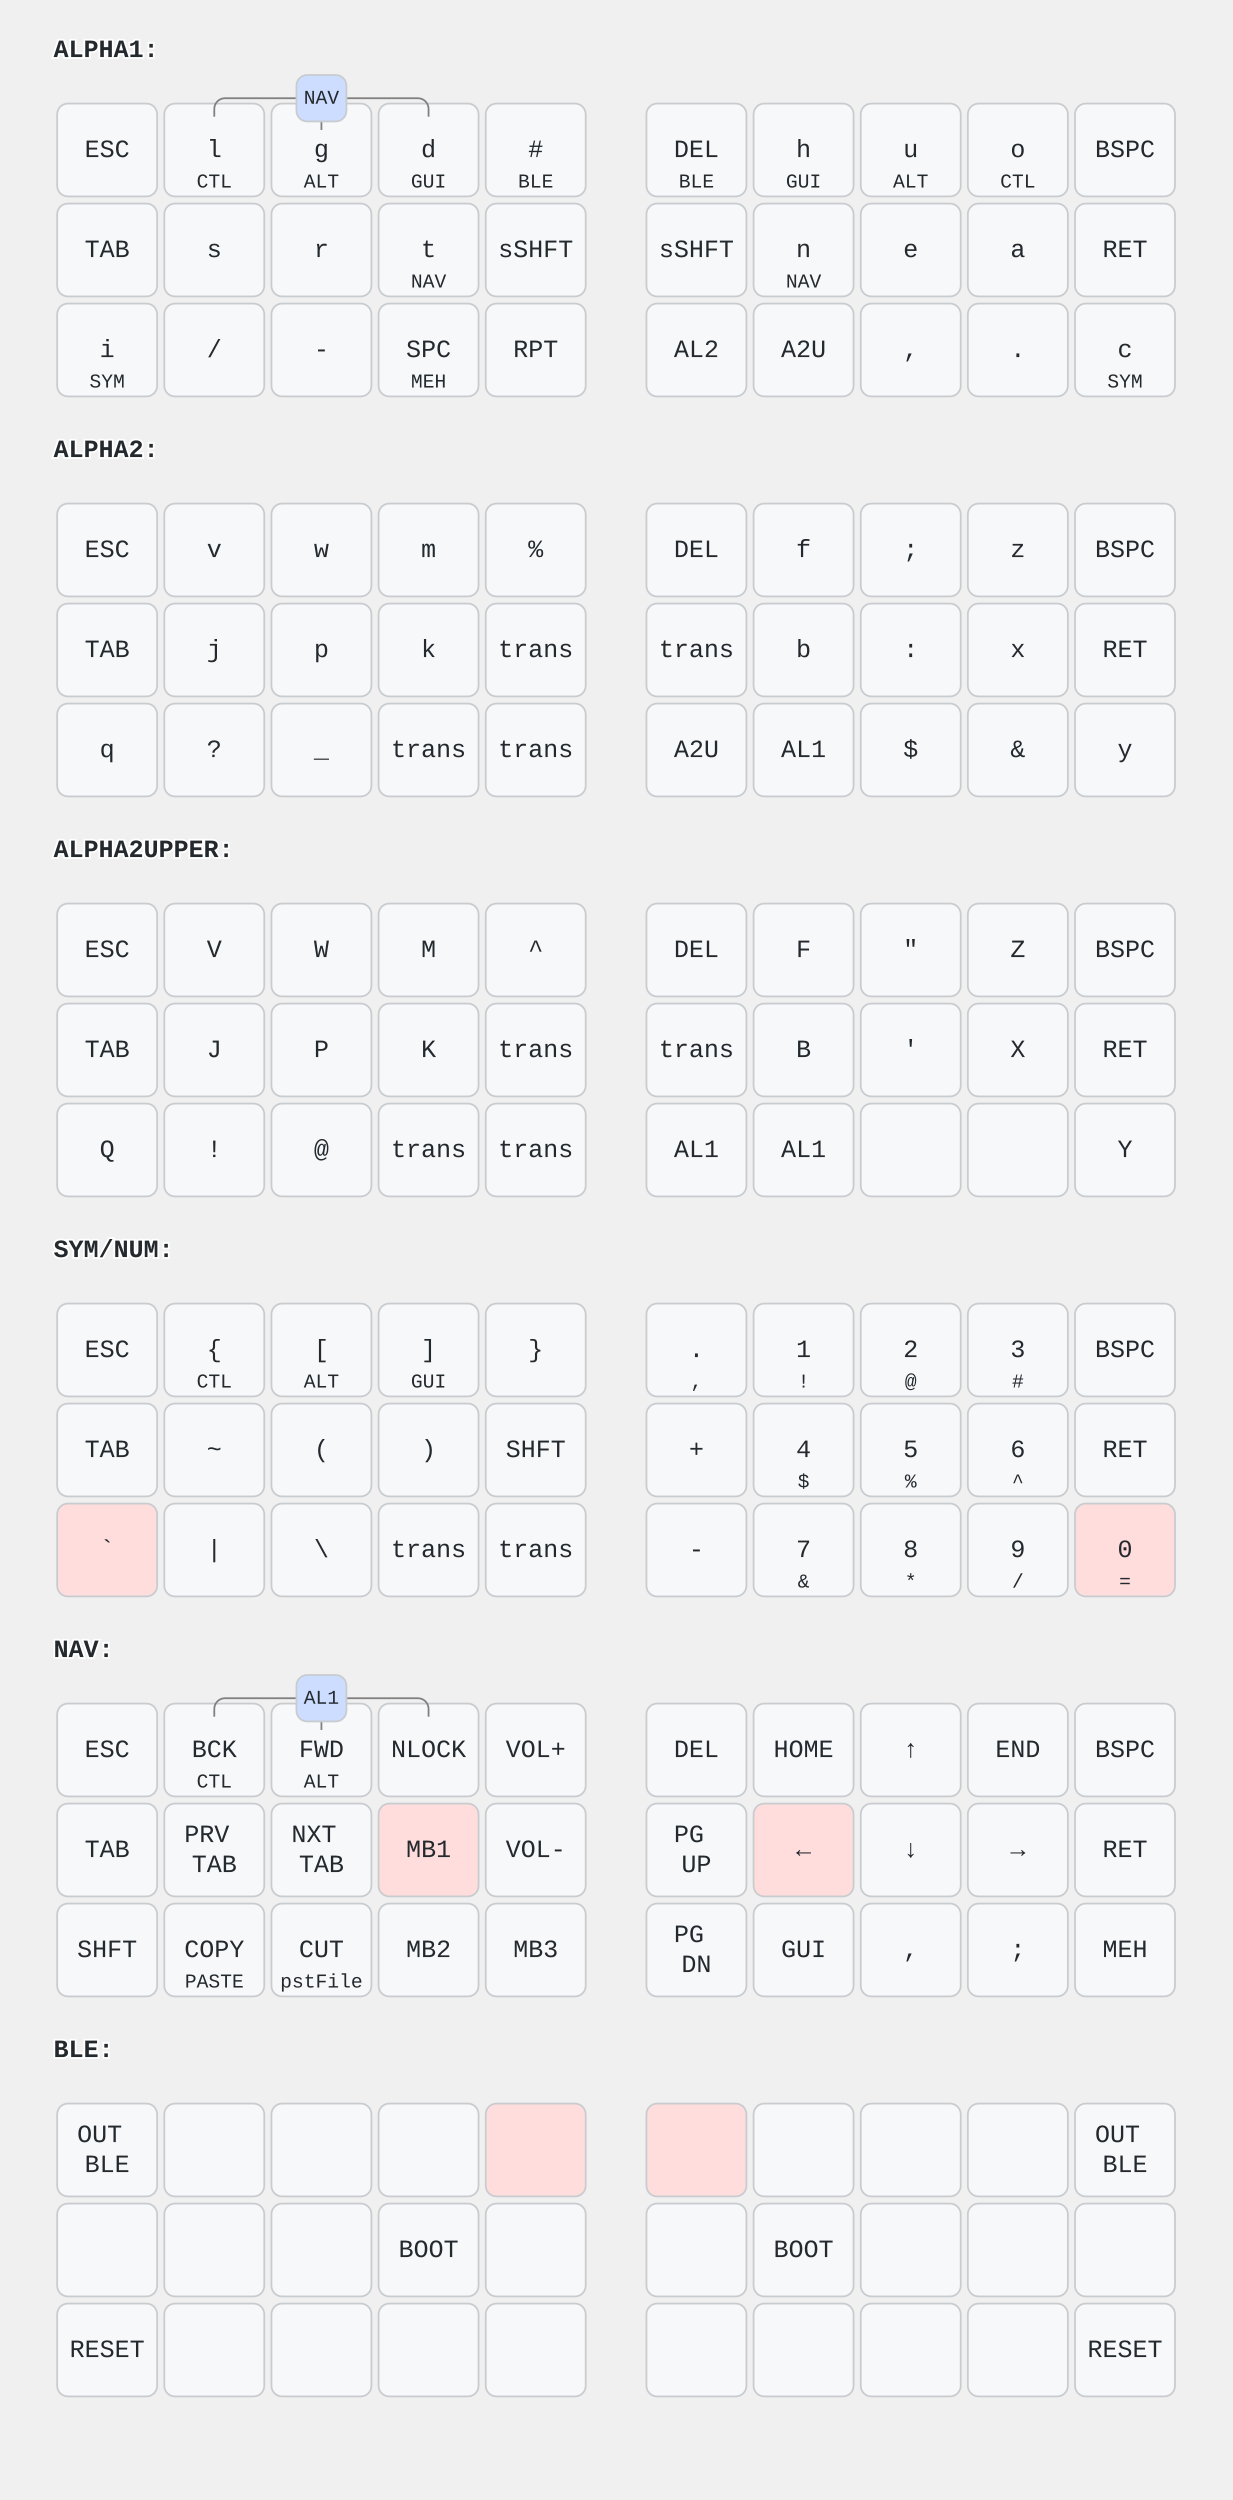
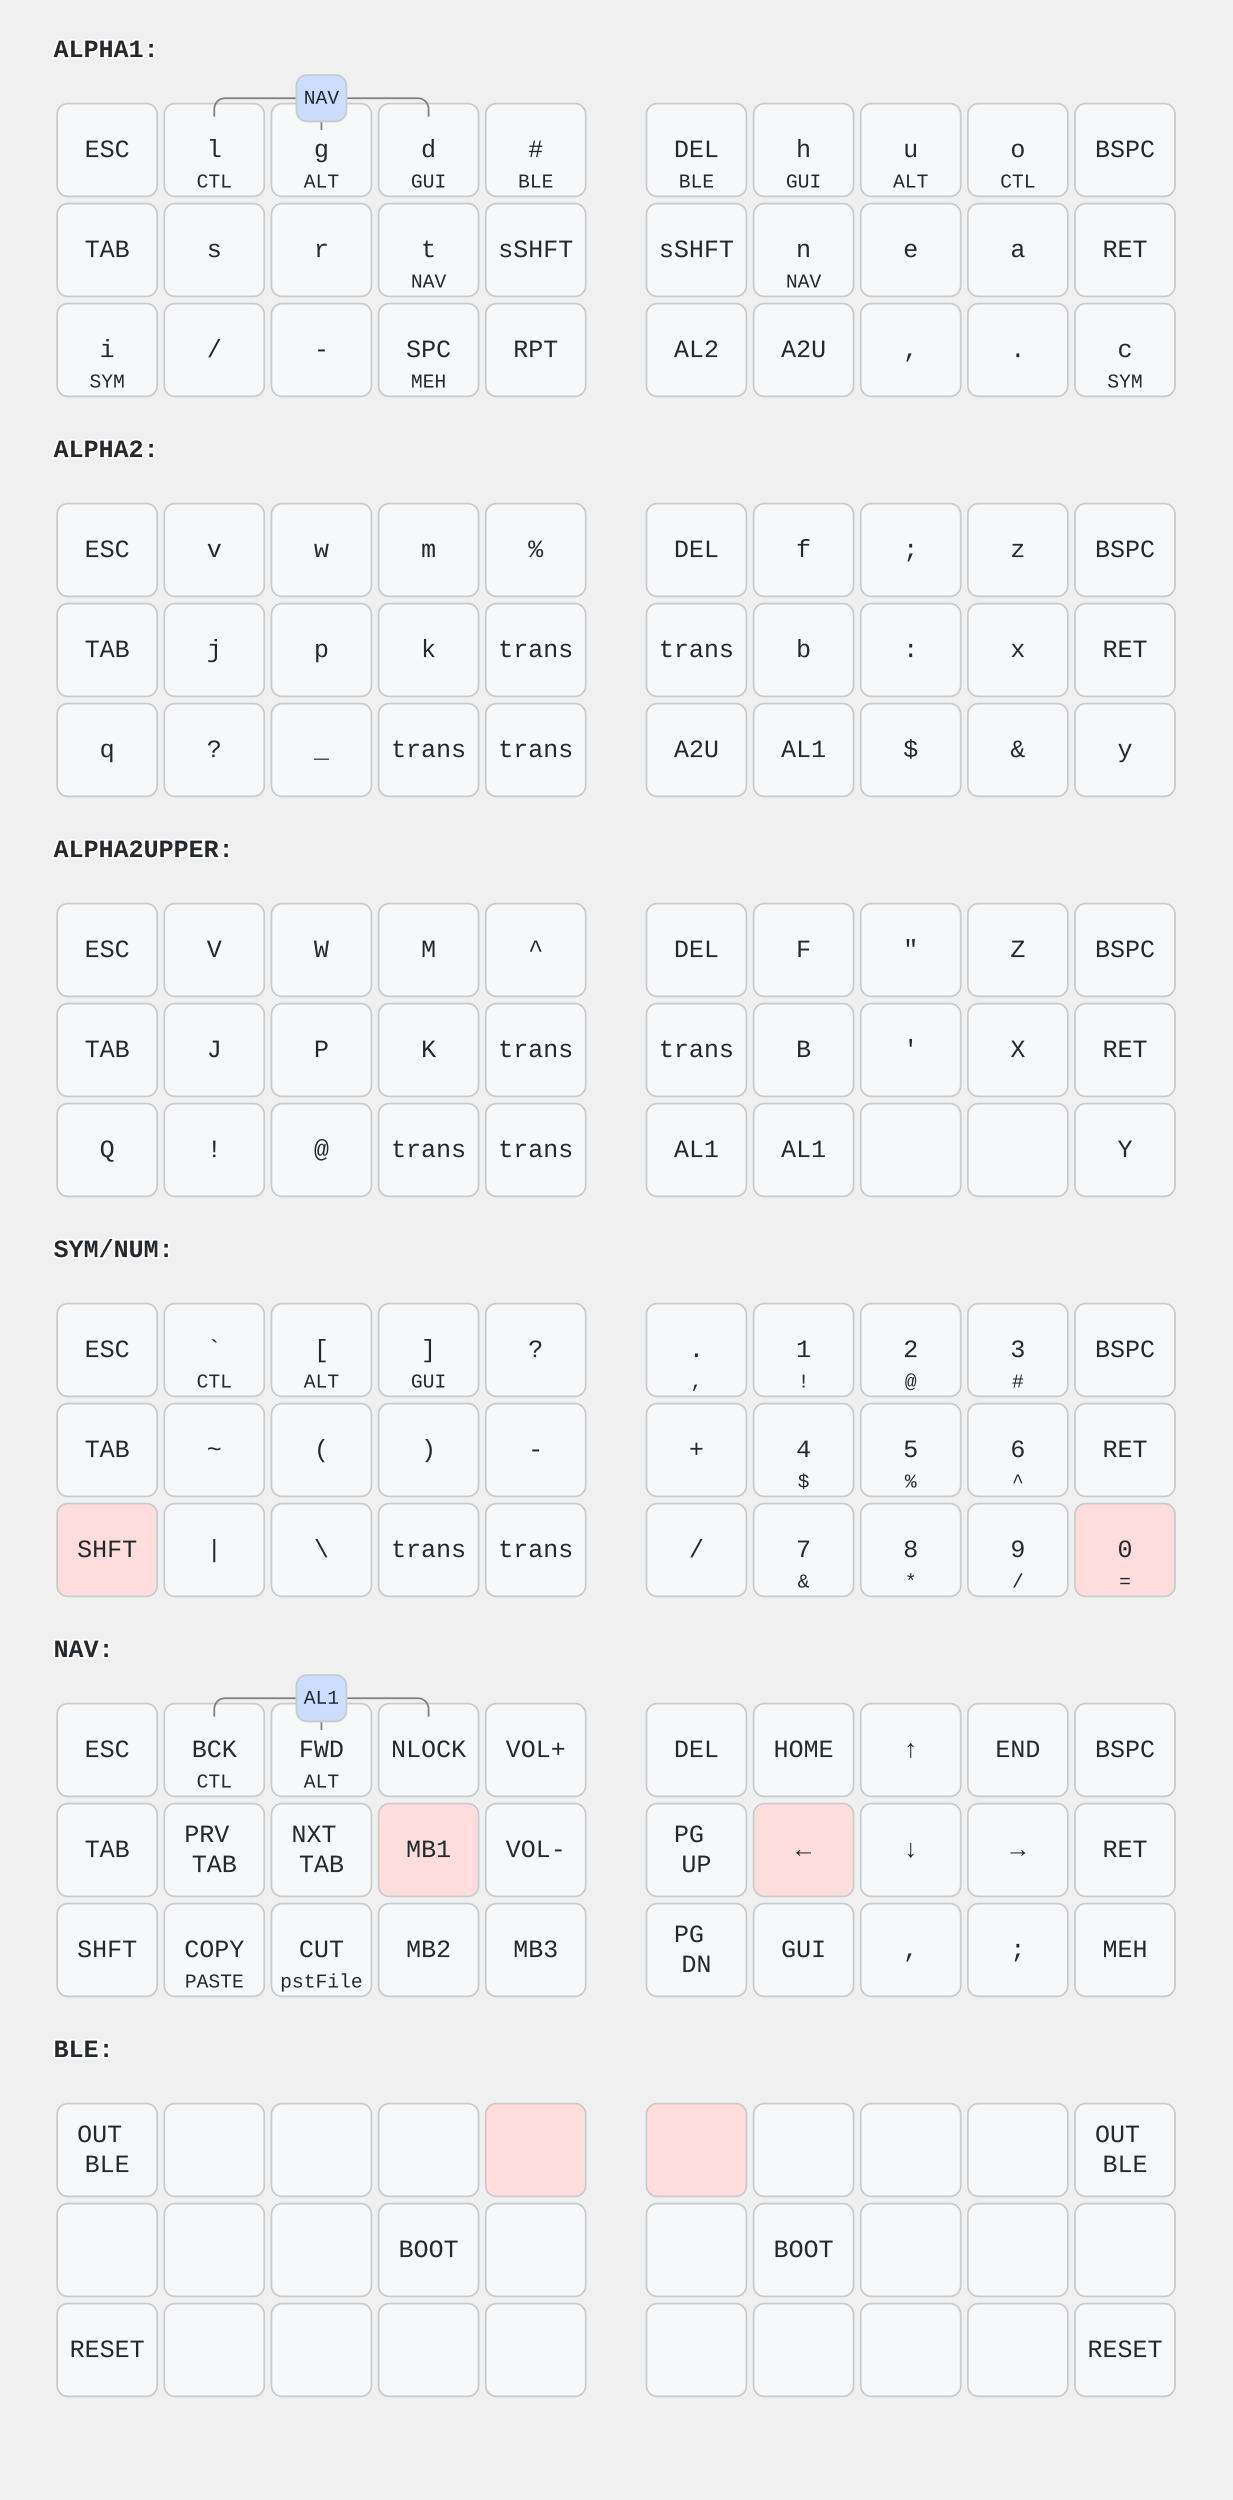
<svg xmlns="http://www.w3.org/2000/svg" width="690.0" height="1400.0" viewBox="0 0 690.0 1400.0">
  <style>/* font and background color specifications */
svg {
    font-family: SFMono-Regular,Consolas,Liberation Mono,Menlo,monospace;
    font-size: 14px;
    font-kerning: normal;
    text-rendering: optimizeLegibility;
    fill: #24292e;
}

/* default key styling */
rect {
    fill: #f6f8fa;
    stroke: #c9cccf;
    stroke-width: 1;
}

/* color accent for combo boxes */
rect.combo {
    fill: #cdf;
}

/* color accent for held keys */
rect.held, rect.combo.held {
    fill: #fdd;
}

/* color accent for ghost (optional) keys */
rect.ghost, rect.combo.ghost {
    fill: #fff0;
    stroke-width: 0;
}

text {
    text-anchor: middle;
    dominant-baseline: middle;
}

/* styling for layer labels */
text.label {
    font-weight: bold;
    text-anchor: start;
    stroke: white;
    stroke-width: 2;
    paint-order: stroke;
}

/* styling for combo tap, and key hold/shifted label text */
text.combo, text.hold, text.shifted {
    font-size: 11px;
}

text.hold {
    text-anchor: middle;
    dominant-baseline: auto;
}

text.shifted {
    text-anchor: middle;
    dominant-baseline: hanging;
}

/* styling for hold/shifted label text in combo box */
text.combo.hold, text.combo.shifted {
    font-size: 8px;
}

/* styling for combo dendrons */
path {
    stroke-width: 1;
    stroke: gray;
    fill: none;
}
</style>
  <g class="layer-ALPHA1">
    <text x="30.0" y="28.0" class="label">ALPHA1:</text>
    <rect rx="6.0" ry="6.0" x="32.0" y="58.0" width="56.0" height="52.0" class="" />
    <text x="60.0" y="84.0" class="tap">ESC</text>
    <rect rx="6.0" ry="6.0" x="92.0" y="58.0" width="56.0" height="52.0" class="" />
    <text x="120.0" y="84.0" class="tap">l</text>
    <text x="120.0" y="105.0" class="hold">CTL</text>
    <rect rx="6.0" ry="6.0" x="152.0" y="58.0" width="56.0" height="52.0" class="" />
    <text x="180.0" y="84.0" class="tap">g</text>
    <text x="180.0" y="105.0" class="hold">ALT</text>
    <rect rx="6.0" ry="6.0" x="212.0" y="58.0" width="56.0" height="52.0" class="" />
    <text x="240.0" y="84.0" class="tap">d</text>
    <text x="240.0" y="105.0" class="hold">GUI</text>
    <rect rx="6.0" ry="6.0" x="272.0" y="58.0" width="56.0" height="52.0" class="" />
    <text x="300.0" y="84.0" class="tap">#</text>
    <text x="300.0" y="105.0" class="hold">BLE</text>
    <rect rx="6.0" ry="6.0" x="362.0" y="58.0" width="56.0" height="52.0" class="" />
    <text x="390.0" y="84.0" class="tap">DEL</text>
    <text x="390.0" y="105.0" class="hold">BLE</text>
    <rect rx="6.0" ry="6.0" x="422.0" y="58.0" width="56.0" height="52.0" class="" />
    <text x="450.0" y="84.0" class="tap">h</text>
    <text x="450.0" y="105.0" class="hold">GUI</text>
    <rect rx="6.0" ry="6.0" x="482.0" y="58.0" width="56.0" height="52.0" class="" />
    <text x="510.0" y="84.0" class="tap">u</text>
    <text x="510.0" y="105.0" class="hold">ALT</text>
    <rect rx="6.0" ry="6.0" x="542.0" y="58.0" width="56.0" height="52.0" class="" />
    <text x="570.0" y="84.0" class="tap">o</text>
    <text x="570.0" y="105.0" class="hold">CTL</text>
    <rect rx="6.0" ry="6.0" x="602.0" y="58.0" width="56.0" height="52.0" class="" />
    <text x="630.0" y="84.0" class="tap">BSPC</text>
    <rect rx="6.0" ry="6.0" x="32.0" y="114.0" width="56.0" height="52.0" class="" />
    <text x="60.0" y="140.0" class="tap">TAB</text>
    <rect rx="6.0" ry="6.0" x="92.0" y="114.0" width="56.0" height="52.0" class="" />
    <text x="120.0" y="140.0" class="tap">s</text>
    <rect rx="6.0" ry="6.0" x="152.0" y="114.0" width="56.0" height="52.0" class="" />
    <text x="180.0" y="140.0" class="tap">r</text>
    <rect rx="6.0" ry="6.0" x="212.0" y="114.0" width="56.0" height="52.0" class="" />
    <text x="240.0" y="140.0" class="tap">t</text>
    <text x="240.0" y="161.0" class="hold">NAV</text>
    <rect rx="6.0" ry="6.0" x="272.0" y="114.0" width="56.0" height="52.0" class="" />
    <text x="300.0" y="140.0" class="tap">sSHFT</text>
    <rect rx="6.0" ry="6.0" x="362.0" y="114.0" width="56.0" height="52.0" class="" />
    <text x="390.0" y="140.0" class="tap">sSHFT</text>
    <rect rx="6.0" ry="6.0" x="422.0" y="114.0" width="56.0" height="52.0" class="" />
    <text x="450.0" y="140.0" class="tap">n</text>
    <text x="450.0" y="161.0" class="hold">NAV</text>
    <rect rx="6.0" ry="6.0" x="482.0" y="114.0" width="56.0" height="52.0" class="" />
    <text x="510.0" y="140.0" class="tap">e</text>
    <rect rx="6.0" ry="6.0" x="542.0" y="114.0" width="56.0" height="52.0" class="" />
    <text x="570.0" y="140.0" class="tap">a</text>
    <rect rx="6.0" ry="6.0" x="602.0" y="114.0" width="56.0" height="52.0" class="" />
    <text x="630.0" y="140.0" class="tap">RET</text>
    <rect rx="6.0" ry="6.0" x="32.0" y="170.0" width="56.0" height="52.0" class="" />
    <text x="60.0" y="196.0" class="tap">i</text>
    <text x="60.0" y="217.0" class="hold">SYM</text>
    <rect rx="6.0" ry="6.0" x="92.0" y="170.0" width="56.0" height="52.0" class="" />
    <text x="120.0" y="196.0" class="tap">/</text>
    <rect rx="6.0" ry="6.0" x="152.0" y="170.0" width="56.0" height="52.0" class="" />
    <text x="180.0" y="196.0" class="tap">-</text>
    <rect rx="6.0" ry="6.0" x="212.0" y="170.0" width="56.0" height="52.0" class="" />
    <text x="240.0" y="196.0" class="tap">SPC</text>
    <text x="240.0" y="217.0" class="hold">MEH</text>
    <rect rx="6.0" ry="6.0" x="272.0" y="170.0" width="56.0" height="52.0" class="" />
    <text x="300.0" y="196.0" class="tap">RPT</text>
    <rect rx="6.0" ry="6.0" x="362.0" y="170.0" width="56.0" height="52.0" class="" />
    <text x="390.0" y="196.0" class="tap">AL2</text>
    <rect rx="6.0" ry="6.0" x="422.0" y="170.0" width="56.0" height="52.0" class="" />
    <text x="450.0" y="196.0" class="tap">A2U</text>
    <rect rx="6.0" ry="6.0" x="482.0" y="170.0" width="56.0" height="52.0" class="" />
    <text x="510.0" y="196.0" class="tap">,</text>
    <rect rx="6.0" ry="6.0" x="542.0" y="170.0" width="56.0" height="52.0" class="" />
    <text x="570.0" y="196.0" class="tap">.</text>
    <rect rx="6.0" ry="6.0" x="602.0" y="170.0" width="56.0" height="52.0" class="" />
    <text x="630.0" y="196.0" class="tap">c</text>
    <text x="630.0" y="217.0" class="hold">SYM</text>
    <path d="M180.0,55.0 h-54.0 a6.0,6.0 0 0 0 -6.0,6.0 v4.333" />
    <path d="M180.0,55.0 h-6.0 a6.0,6.0 0 0 0 6.0,6.0 v11.8" />
    <path d="M180.0,55.0 h54.0 a6.0,6.0 0 0 1 6.0,6.0 v4.333" />
    <rect rx="6.0" ry="6.0" x="166.0" y="42.0" width="28.0" height="26.0" class="combo" />
    <text x="180.0" y="55.0" class="combo">NAV</text>
  </g>
  <g class="layer-ALPHA2">
    <text x="30.0" y="252.0" class="label">ALPHA2:</text>
    <rect rx="6.0" ry="6.0" x="32.0" y="282.0" width="56.0" height="52.0" class="" />
    <text x="60.0" y="308.0" class="tap">ESC</text>
    <rect rx="6.0" ry="6.0" x="92.0" y="282.0" width="56.0" height="52.0" class="" />
    <text x="120.0" y="308.0" class="tap">v</text>
    <rect rx="6.0" ry="6.0" x="152.0" y="282.0" width="56.0" height="52.0" class="" />
    <text x="180.0" y="308.0" class="tap">w</text>
    <rect rx="6.0" ry="6.0" x="212.0" y="282.0" width="56.0" height="52.0" class="" />
    <text x="240.0" y="308.0" class="tap">m</text>
    <rect rx="6.0" ry="6.0" x="272.0" y="282.0" width="56.0" height="52.0" class="" />
    <text x="300.0" y="308.0" class="tap">%</text>
    <rect rx="6.0" ry="6.0" x="362.0" y="282.0" width="56.0" height="52.0" class="" />
    <text x="390.0" y="308.0" class="tap">DEL</text>
    <rect rx="6.0" ry="6.0" x="422.0" y="282.0" width="56.0" height="52.0" class="" />
    <text x="450.0" y="308.0" class="tap">f</text>
    <rect rx="6.0" ry="6.0" x="482.0" y="282.0" width="56.0" height="52.0" class="" />
    <text x="510.0" y="308.0" class="tap">;</text>
    <rect rx="6.0" ry="6.0" x="542.0" y="282.0" width="56.0" height="52.0" class="" />
    <text x="570.0" y="308.0" class="tap">z</text>
    <rect rx="6.0" ry="6.0" x="602.0" y="282.0" width="56.0" height="52.0" class="" />
    <text x="630.0" y="308.0" class="tap">BSPC</text>
    <rect rx="6.0" ry="6.0" x="32.0" y="338.0" width="56.0" height="52.0" class="" />
    <text x="60.0" y="364.0" class="tap">TAB</text>
    <rect rx="6.0" ry="6.0" x="92.0" y="338.0" width="56.0" height="52.0" class="" />
    <text x="120.0" y="364.0" class="tap">j</text>
    <rect rx="6.0" ry="6.0" x="152.0" y="338.0" width="56.0" height="52.0" class="" />
    <text x="180.0" y="364.0" class="tap">p</text>
    <rect rx="6.0" ry="6.0" x="212.0" y="338.0" width="56.0" height="52.0" class="" />
    <text x="240.0" y="364.0" class="tap">k</text>
    <rect rx="6.0" ry="6.0" x="272.0" y="338.0" width="56.0" height="52.0" class="" />
    <text x="300.0" y="364.0" class="tap">trans</text>
    <rect rx="6.0" ry="6.0" x="362.0" y="338.0" width="56.0" height="52.0" class="" />
    <text x="390.0" y="364.0" class="tap">trans</text>
    <rect rx="6.0" ry="6.0" x="422.0" y="338.0" width="56.0" height="52.0" class="" />
    <text x="450.0" y="364.0" class="tap">b</text>
    <rect rx="6.0" ry="6.0" x="482.0" y="338.0" width="56.0" height="52.0" class="" />
    <text x="510.0" y="364.0" class="tap">:</text>
    <rect rx="6.0" ry="6.0" x="542.0" y="338.0" width="56.0" height="52.0" class="" />
    <text x="570.0" y="364.0" class="tap">x</text>
    <rect rx="6.0" ry="6.0" x="602.0" y="338.0" width="56.0" height="52.0" class="" />
    <text x="630.0" y="364.0" class="tap">RET</text>
    <rect rx="6.0" ry="6.0" x="32.0" y="394.0" width="56.0" height="52.0" class="" />
    <text x="60.0" y="420.0" class="tap">q</text>
    <rect rx="6.0" ry="6.0" x="92.0" y="394.0" width="56.0" height="52.0" class="" />
    <text x="120.0" y="420.0" class="tap">?</text>
    <rect rx="6.0" ry="6.0" x="152.0" y="394.0" width="56.0" height="52.0" class="" />
    <text x="180.0" y="420.0" class="tap">_</text>
    <rect rx="6.0" ry="6.0" x="212.0" y="394.0" width="56.0" height="52.0" class="" />
    <text x="240.0" y="420.0" class="tap">trans</text>
    <rect rx="6.0" ry="6.0" x="272.0" y="394.0" width="56.0" height="52.0" class="" />
    <text x="300.0" y="420.0" class="tap">trans</text>
    <rect rx="6.0" ry="6.0" x="362.0" y="394.0" width="56.0" height="52.0" class="" />
    <text x="390.0" y="420.0" class="tap">A2U</text>
    <rect rx="6.0" ry="6.0" x="422.0" y="394.0" width="56.0" height="52.0" class="" />
    <text x="450.0" y="420.0" class="tap">AL1</text>
    <rect rx="6.0" ry="6.0" x="482.0" y="394.0" width="56.0" height="52.0" class="" />
    <text x="510.0" y="420.0" class="tap">$</text>
    <rect rx="6.0" ry="6.0" x="542.0" y="394.0" width="56.0" height="52.0" class="" />
    <text x="570.0" y="420.0" class="tap">&amp;</text>
    <rect rx="6.0" ry="6.0" x="602.0" y="394.0" width="56.0" height="52.0" class="" />
    <text x="630.0" y="420.0" class="tap">y</text>
  </g>
  <g class="layer-ALPHA2UPPER">
    <text x="30.0" y="476.0" class="label">ALPHA2UPPER:</text>
    <rect rx="6.0" ry="6.0" x="32.0" y="506.0" width="56.0" height="52.0" class="" />
    <text x="60.0" y="532.0" class="tap">ESC</text>
    <rect rx="6.0" ry="6.0" x="92.0" y="506.0" width="56.0" height="52.0" class="" />
    <text x="120.0" y="532.0" class="tap">V</text>
    <rect rx="6.0" ry="6.0" x="152.0" y="506.0" width="56.0" height="52.0" class="" />
    <text x="180.0" y="532.0" class="tap">W</text>
    <rect rx="6.0" ry="6.0" x="212.0" y="506.0" width="56.0" height="52.0" class="" />
    <text x="240.0" y="532.0" class="tap">M</text>
    <rect rx="6.0" ry="6.0" x="272.0" y="506.0" width="56.0" height="52.0" class="" />
    <text x="300.0" y="532.0" class="tap">^</text>
    <rect rx="6.0" ry="6.0" x="362.0" y="506.0" width="56.0" height="52.0" class="" />
    <text x="390.0" y="532.0" class="tap">DEL</text>
    <rect rx="6.0" ry="6.0" x="422.0" y="506.0" width="56.0" height="52.0" class="" />
    <text x="450.0" y="532.0" class="tap">F</text>
    <rect rx="6.0" ry="6.0" x="482.0" y="506.0" width="56.0" height="52.0" class="" />
    <text x="510.0" y="532.0" class="tap">"</text>
    <rect rx="6.0" ry="6.0" x="542.0" y="506.0" width="56.0" height="52.0" class="" />
    <text x="570.0" y="532.0" class="tap">Z</text>
    <rect rx="6.0" ry="6.0" x="602.0" y="506.0" width="56.0" height="52.0" class="" />
    <text x="630.0" y="532.0" class="tap">BSPC</text>
    <rect rx="6.0" ry="6.0" x="32.0" y="562.0" width="56.0" height="52.0" class="" />
    <text x="60.0" y="588.0" class="tap">TAB</text>
    <rect rx="6.0" ry="6.0" x="92.0" y="562.0" width="56.0" height="52.0" class="" />
    <text x="120.0" y="588.0" class="tap">J</text>
    <rect rx="6.0" ry="6.0" x="152.0" y="562.0" width="56.0" height="52.0" class="" />
    <text x="180.0" y="588.0" class="tap">P</text>
    <rect rx="6.0" ry="6.0" x="212.0" y="562.0" width="56.0" height="52.0" class="" />
    <text x="240.0" y="588.0" class="tap">K</text>
    <rect rx="6.0" ry="6.0" x="272.0" y="562.0" width="56.0" height="52.0" class="" />
    <text x="300.0" y="588.0" class="tap">trans</text>
    <rect rx="6.0" ry="6.0" x="362.0" y="562.0" width="56.0" height="52.0" class="" />
    <text x="390.0" y="588.0" class="tap">trans</text>
    <rect rx="6.0" ry="6.0" x="422.0" y="562.0" width="56.0" height="52.0" class="" />
    <text x="450.0" y="588.0" class="tap">B</text>
    <rect rx="6.0" ry="6.0" x="482.0" y="562.0" width="56.0" height="52.0" class="" />
    <text x="510.0" y="588.0" class="tap">'</text>
    <rect rx="6.0" ry="6.0" x="542.0" y="562.0" width="56.0" height="52.0" class="" />
    <text x="570.0" y="588.0" class="tap">X</text>
    <rect rx="6.0" ry="6.0" x="602.0" y="562.0" width="56.0" height="52.0" class="" />
    <text x="630.0" y="588.0" class="tap">RET</text>
    <rect rx="6.0" ry="6.0" x="32.0" y="618.0" width="56.0" height="52.0" class="" />
    <text x="60.0" y="644.0" class="tap">Q</text>
    <rect rx="6.0" ry="6.0" x="92.0" y="618.0" width="56.0" height="52.0" class="" />
    <text x="120.0" y="644.0" class="tap">!</text>
    <rect rx="6.0" ry="6.0" x="152.0" y="618.0" width="56.0" height="52.0" class="" />
    <text x="180.0" y="644.0" class="tap">@</text>
    <rect rx="6.0" ry="6.0" x="212.0" y="618.0" width="56.0" height="52.0" class="" />
    <text x="240.0" y="644.0" class="tap">trans</text>
    <rect rx="6.0" ry="6.0" x="272.0" y="618.0" width="56.0" height="52.0" class="" />
    <text x="300.0" y="644.0" class="tap">trans</text>
    <rect rx="6.0" ry="6.0" x="362.0" y="618.0" width="56.0" height="52.0" class="" />
    <text x="390.0" y="644.0" class="tap">AL1</text>
    <rect rx="6.0" ry="6.0" x="422.0" y="618.0" width="56.0" height="52.0" class="" />
    <text x="450.0" y="644.0" class="tap">AL1</text>
    <rect rx="6.0" ry="6.0" x="482.0" y="618.0" width="56.0" height="52.0" class="" />
    <rect rx="6.0" ry="6.0" x="542.0" y="618.0" width="56.0" height="52.0" class="" />
    <rect rx="6.0" ry="6.0" x="602.0" y="618.0" width="56.0" height="52.0" class="" />
    <text x="630.0" y="644.0" class="tap">Y</text>
  </g>
  <g class="layer-SYM/NUM">
    <text x="30.0" y="700.0" class="label">SYM/NUM:</text>
    <rect rx="6.0" ry="6.0" x="32.0" y="730.0" width="56.0" height="52.0" class="" />
    <text x="60.0" y="756.0" class="tap">ESC</text>
    <rect rx="6.0" ry="6.0" x="92.0" y="730.0" width="56.0" height="52.0" class="" />
-     <text x="120.0" y="756.0" class="tap">{</text>
+     <text x="120.0" y="756.0" class="tap">`</text>
    <text x="120.0" y="777.0" class="hold">CTL</text>
    <rect rx="6.0" ry="6.0" x="152.0" y="730.0" width="56.0" height="52.0" class="" />
    <text x="180.0" y="756.0" class="tap">[</text>
    <text x="180.0" y="777.0" class="hold">ALT</text>
    <rect rx="6.0" ry="6.0" x="212.0" y="730.0" width="56.0" height="52.0" class="" />
    <text x="240.0" y="756.0" class="tap">]</text>
    <text x="240.0" y="777.0" class="hold">GUI</text>
    <rect rx="6.0" ry="6.0" x="272.0" y="730.0" width="56.0" height="52.0" class="" />
-     <text x="300.0" y="756.0" class="tap">}</text>
+     <text x="300.0" y="756.0" class="tap">?</text>
    <rect rx="6.0" ry="6.0" x="362.0" y="730.0" width="56.0" height="52.0" class="" />
    <text x="390.0" y="756.0" class="tap">.</text>
    <text x="390.0" y="777.0" class="hold">,</text>
    <rect rx="6.0" ry="6.0" x="422.0" y="730.0" width="56.0" height="52.0" class="" />
    <text x="450.0" y="756.0" class="tap">1</text>
    <text x="450.0" y="777.0" class="hold">!</text>
    <rect rx="6.0" ry="6.0" x="482.0" y="730.0" width="56.0" height="52.0" class="" />
    <text x="510.0" y="756.0" class="tap">2</text>
    <text x="510.0" y="777.0" class="hold">@</text>
    <rect rx="6.0" ry="6.0" x="542.0" y="730.0" width="56.0" height="52.0" class="" />
    <text x="570.0" y="756.0" class="tap">3</text>
    <text x="570.0" y="777.0" class="hold">#</text>
    <rect rx="6.0" ry="6.0" x="602.0" y="730.0" width="56.0" height="52.0" class="" />
    <text x="630.0" y="756.0" class="tap">BSPC</text>
    <rect rx="6.0" ry="6.0" x="32.0" y="786.0" width="56.0" height="52.0" class="" />
    <text x="60.0" y="812.0" class="tap">TAB</text>
    <rect rx="6.0" ry="6.0" x="92.0" y="786.0" width="56.0" height="52.0" class="" />
    <text x="120.0" y="812.0" class="tap">~</text>
    <rect rx="6.0" ry="6.0" x="152.0" y="786.0" width="56.0" height="52.0" class="" />
    <text x="180.0" y="812.0" class="tap">(</text>
    <rect rx="6.0" ry="6.0" x="212.0" y="786.0" width="56.0" height="52.0" class="" />
    <text x="240.0" y="812.0" class="tap">)</text>
    <rect rx="6.0" ry="6.0" x="272.0" y="786.0" width="56.0" height="52.0" class="" />
-     <text x="300.0" y="812.0" class="tap">SHFT</text>
+     <text x="300.0" y="812.0" class="tap">-</text>
    <rect rx="6.0" ry="6.0" x="362.0" y="786.0" width="56.0" height="52.0" class="" />
    <text x="390.0" y="812.0" class="tap">+</text>
    <rect rx="6.0" ry="6.0" x="422.0" y="786.0" width="56.0" height="52.0" class="" />
    <text x="450.0" y="812.0" class="tap">4</text>
    <text x="450.0" y="833.0" class="hold">$</text>
    <rect rx="6.0" ry="6.0" x="482.0" y="786.0" width="56.0" height="52.0" class="" />
    <text x="510.0" y="812.0" class="tap">5</text>
    <text x="510.0" y="833.0" class="hold">%</text>
    <rect rx="6.0" ry="6.0" x="542.0" y="786.0" width="56.0" height="52.0" class="" />
    <text x="570.0" y="812.0" class="tap">6</text>
    <text x="570.0" y="833.0" class="hold">^</text>
    <rect rx="6.0" ry="6.0" x="602.0" y="786.0" width="56.0" height="52.0" class="" />
    <text x="630.0" y="812.0" class="tap">RET</text>
    <rect rx="6.0" ry="6.0" x="32.0" y="842.0" width="56.0" height="52.0" class="held" />
-     <text x="60.0" y="868.0" class="held tap">`</text>
+     <text x="60.0" y="868.0" class="held tap">SHFT</text>
    <rect rx="6.0" ry="6.0" x="92.0" y="842.0" width="56.0" height="52.0" class="" />
    <text x="120.0" y="868.0" class="tap">|</text>
    <rect rx="6.0" ry="6.0" x="152.0" y="842.0" width="56.0" height="52.0" class="" />
    <text x="180.0" y="868.0" class="tap">\</text>
    <rect rx="6.0" ry="6.0" x="212.0" y="842.0" width="56.0" height="52.0" class="" />
    <text x="240.0" y="868.0" class="tap">trans</text>
    <rect rx="6.0" ry="6.0" x="272.0" y="842.0" width="56.0" height="52.0" class="" />
    <text x="300.0" y="868.0" class="tap">trans</text>
    <rect rx="6.0" ry="6.0" x="362.0" y="842.0" width="56.0" height="52.0" class="" />
-     <text x="390.0" y="868.0" class="tap">-</text>
+     <text x="390.0" y="868.0" class="tap">/</text>
    <rect rx="6.0" ry="6.0" x="422.0" y="842.0" width="56.0" height="52.0" class="" />
    <text x="450.0" y="868.0" class="tap">7</text>
    <text x="450.0" y="889.0" class="hold">&amp;</text>
    <rect rx="6.0" ry="6.0" x="482.0" y="842.0" width="56.0" height="52.0" class="" />
    <text x="510.0" y="868.0" class="tap">8</text>
    <text x="510.0" y="889.0" class="hold">*</text>
    <rect rx="6.0" ry="6.0" x="542.0" y="842.0" width="56.0" height="52.0" class="" />
    <text x="570.0" y="868.0" class="tap">9</text>
    <text x="570.0" y="889.0" class="hold">/</text>
    <rect rx="6.0" ry="6.0" x="602.0" y="842.0" width="56.0" height="52.0" class="held" />
    <text x="630.0" y="868.0" class="held tap">0</text>
    <text x="630.0" y="889.0" class="held hold">=</text>
  </g>
  <g class="layer-NAV">
    <text x="30.0" y="924.0" class="label">NAV:</text>
    <rect rx="6.0" ry="6.0" x="32.0" y="954.0" width="56.0" height="52.0" class="" />
    <text x="60.0" y="980.0" class="tap">ESC</text>
    <rect rx="6.0" ry="6.0" x="92.0" y="954.0" width="56.0" height="52.0" class="" />
    <text x="120.0" y="980.0" class="tap">BCK</text>
    <text x="120.0" y="1001.0" class="hold">CTL</text>
    <rect rx="6.0" ry="6.0" x="152.0" y="954.0" width="56.0" height="52.0" class="" />
    <text x="180.0" y="980.0" class="tap">FWD</text>
    <text x="180.0" y="1001.0" class="hold">ALT</text>
    <rect rx="6.0" ry="6.0" x="212.0" y="954.0" width="56.0" height="52.0" class="" />
    <text x="240.0" y="980.0" class="tap">NLOCK</text>
    <rect rx="6.0" ry="6.0" x="272.0" y="954.0" width="56.0" height="52.0" class="" />
    <text x="300.0" y="980.0" class="tap">VOL+</text>
    <rect rx="6.0" ry="6.0" x="362.0" y="954.0" width="56.0" height="52.0" class="" />
    <text x="390.0" y="980.0" class="tap">DEL</text>
    <rect rx="6.0" ry="6.0" x="422.0" y="954.0" width="56.0" height="52.0" class="" />
    <text x="450.0" y="980.0" class="tap">HOME</text>
    <rect rx="6.0" ry="6.0" x="482.0" y="954.0" width="56.0" height="52.0" class="" />
    <text x="510.0" y="980.0" class="tap">↑</text>
    <rect rx="6.0" ry="6.0" x="542.0" y="954.0" width="56.0" height="52.0" class="" />
    <text x="570.0" y="980.0" class="tap">END</text>
    <rect rx="6.0" ry="6.0" x="602.0" y="954.0" width="56.0" height="52.0" class="" />
    <text x="630.0" y="980.0" class="tap">BSPC</text>
    <rect rx="6.0" ry="6.0" x="32.0" y="1010.0" width="56.0" height="52.0" class="" />
    <text x="60.0" y="1036.0" class="tap">TAB</text>
    <rect rx="6.0" ry="6.0" x="92.0" y="1010.0" width="56.0" height="52.0" class="" />
    <text x="120.0" y="1036.0" class="tap">
      <tspan x="120.0" dy="-0.6em">PRV</tspan>
      <tspan x="120.0" dy="1.2em">TAB</tspan>
    </text>
    <rect rx="6.0" ry="6.0" x="152.0" y="1010.0" width="56.0" height="52.0" class="" />
    <text x="180.0" y="1036.0" class="tap">
      <tspan x="180.0" dy="-0.6em">NXT</tspan>
      <tspan x="180.0" dy="1.2em">TAB</tspan>
    </text>
    <rect rx="6.0" ry="6.0" x="212.0" y="1010.0" width="56.0" height="52.0" class="held" />
    <text x="240.0" y="1036.0" class="held tap">MB1</text>
    <rect rx="6.0" ry="6.0" x="272.0" y="1010.0" width="56.0" height="52.0" class="" />
    <text x="300.0" y="1036.0" class="tap">VOL-</text>
    <rect rx="6.0" ry="6.0" x="362.0" y="1010.0" width="56.0" height="52.0" class="" />
    <text x="390.0" y="1036.0" class="tap">
      <tspan x="390.0" dy="-0.6em">PG</tspan>
      <tspan x="390.0" dy="1.2em">UP</tspan>
    </text>
    <rect rx="6.0" ry="6.0" x="422.0" y="1010.0" width="56.0" height="52.0" class="held" />
    <text x="450.0" y="1036.0" class="held tap">←</text>
    <rect rx="6.0" ry="6.0" x="482.0" y="1010.0" width="56.0" height="52.0" class="" />
    <text x="510.0" y="1036.0" class="tap">↓</text>
    <rect rx="6.0" ry="6.0" x="542.0" y="1010.0" width="56.0" height="52.0" class="" />
    <text x="570.0" y="1036.0" class="tap">→</text>
    <rect rx="6.0" ry="6.0" x="602.0" y="1010.0" width="56.0" height="52.0" class="" />
    <text x="630.0" y="1036.0" class="tap">RET</text>
    <rect rx="6.0" ry="6.0" x="32.0" y="1066.0" width="56.0" height="52.0" class="" />
    <text x="60.0" y="1092.0" class="tap">SHFT</text>
    <rect rx="6.0" ry="6.0" x="92.0" y="1066.0" width="56.0" height="52.0" class="" />
    <text x="120.0" y="1092.0" class="tap">COPY</text>
    <text x="120.0" y="1113.0" class="hold">PASTE</text>
    <rect rx="6.0" ry="6.0" x="152.0" y="1066.0" width="56.0" height="52.0" class="" />
    <text x="180.0" y="1092.0" class="tap">CUT</text>
    <text x="180.0" y="1113.0" class="hold">pstFile</text>
    <rect rx="6.0" ry="6.0" x="212.0" y="1066.0" width="56.0" height="52.0" class="" />
    <text x="240.0" y="1092.0" class="tap">MB2</text>
    <rect rx="6.0" ry="6.0" x="272.0" y="1066.0" width="56.0" height="52.0" class="" />
    <text x="300.0" y="1092.0" class="tap">MB3</text>
    <rect rx="6.0" ry="6.0" x="362.0" y="1066.0" width="56.0" height="52.0" class="" />
    <text x="390.0" y="1092.0" class="tap">
      <tspan x="390.0" dy="-0.6em">PG</tspan>
      <tspan x="390.0" dy="1.2em">DN</tspan>
    </text>
    <rect rx="6.0" ry="6.0" x="422.0" y="1066.0" width="56.0" height="52.0" class="" />
    <text x="450.0" y="1092.0" class="tap">GUI</text>
    <rect rx="6.0" ry="6.0" x="482.0" y="1066.0" width="56.0" height="52.0" class="" />
    <text x="510.0" y="1092.0" class="tap">,</text>
    <rect rx="6.0" ry="6.0" x="542.0" y="1066.0" width="56.0" height="52.0" class="" />
    <text x="570.0" y="1092.0" class="tap">;</text>
    <rect rx="6.0" ry="6.0" x="602.0" y="1066.0" width="56.0" height="52.0" class="" />
    <text x="630.0" y="1092.0" class="tap">MEH</text>
    <path d="M180.0,951.0 h-54.0 a6.0,6.0 0 0 0 -6.0,6.0 v4.333" />
    <path d="M180.0,951.0 h-6.0 a6.0,6.0 0 0 0 6.0,6.0 v11.8" />
    <path d="M180.0,951.0 h54.0 a6.0,6.0 0 0 1 6.0,6.0 v4.333" />
    <rect rx="6.0" ry="6.0" x="166.0" y="938.0" width="28.0" height="26.0" class="combo" />
    <text x="180.0" y="951.0" class="combo">AL1</text>
  </g>
  <g class="layer-BLE">
    <text x="30.0" y="1148.0" class="label">BLE:</text>
    <rect rx="6.0" ry="6.0" x="32.0" y="1178.0" width="56.0" height="52.0" class="" />
    <text x="60.0" y="1204.0" class="tap">
      <tspan x="60.0" dy="-0.6em">OUT</tspan>
      <tspan x="60.0" dy="1.2em">BLE</tspan>
    </text>
    <rect rx="6.0" ry="6.0" x="92.0" y="1178.0" width="56.0" height="52.0" class="" />
    <rect rx="6.0" ry="6.0" x="152.0" y="1178.0" width="56.0" height="52.0" class="" />
    <rect rx="6.0" ry="6.0" x="212.0" y="1178.0" width="56.0" height="52.0" class="" />
    <rect rx="6.0" ry="6.0" x="272.0" y="1178.0" width="56.0" height="52.0" class="held" />
    <rect rx="6.0" ry="6.0" x="362.0" y="1178.0" width="56.0" height="52.0" class="held" />
    <rect rx="6.0" ry="6.0" x="422.0" y="1178.0" width="56.0" height="52.0" class="" />
    <rect rx="6.0" ry="6.0" x="482.0" y="1178.0" width="56.0" height="52.0" class="" />
    <rect rx="6.0" ry="6.0" x="542.0" y="1178.0" width="56.0" height="52.0" class="" />
    <rect rx="6.0" ry="6.0" x="602.0" y="1178.0" width="56.0" height="52.0" class="" />
    <text x="630.0" y="1204.0" class="tap">
      <tspan x="630.0" dy="-0.6em">OUT</tspan>
      <tspan x="630.0" dy="1.2em">BLE</tspan>
    </text>
    <rect rx="6.0" ry="6.0" x="32.0" y="1234.0" width="56.0" height="52.0" class="" />
    <rect rx="6.0" ry="6.0" x="92.0" y="1234.0" width="56.0" height="52.0" class="" />
    <rect rx="6.0" ry="6.0" x="152.0" y="1234.0" width="56.0" height="52.0" class="" />
    <rect rx="6.0" ry="6.0" x="212.0" y="1234.0" width="56.0" height="52.0" class="" />
    <text x="240.0" y="1260.0" class="tap">BOOT</text>
    <rect rx="6.0" ry="6.0" x="272.0" y="1234.0" width="56.0" height="52.0" class="" />
    <rect rx="6.0" ry="6.0" x="362.0" y="1234.0" width="56.0" height="52.0" class="" />
    <rect rx="6.0" ry="6.0" x="422.0" y="1234.0" width="56.0" height="52.0" class="" />
    <text x="450.0" y="1260.0" class="tap">BOOT</text>
    <rect rx="6.0" ry="6.0" x="482.0" y="1234.0" width="56.0" height="52.0" class="" />
    <rect rx="6.0" ry="6.0" x="542.0" y="1234.0" width="56.0" height="52.0" class="" />
    <rect rx="6.0" ry="6.0" x="602.0" y="1234.0" width="56.0" height="52.0" class="" />
    <rect rx="6.0" ry="6.0" x="32.0" y="1290.0" width="56.0" height="52.0" class="" />
    <text x="60.0" y="1316.0" class="tap">RESET</text>
    <rect rx="6.0" ry="6.0" x="92.0" y="1290.0" width="56.0" height="52.0" class="" />
    <rect rx="6.0" ry="6.0" x="152.0" y="1290.0" width="56.0" height="52.0" class="" />
    <rect rx="6.0" ry="6.0" x="212.0" y="1290.0" width="56.0" height="52.0" class="" />
    <rect rx="6.0" ry="6.0" x="272.0" y="1290.0" width="56.0" height="52.0" class="" />
    <rect rx="6.0" ry="6.0" x="362.0" y="1290.0" width="56.0" height="52.0" class="" />
    <rect rx="6.0" ry="6.0" x="422.0" y="1290.0" width="56.0" height="52.0" class="" />
    <rect rx="6.0" ry="6.0" x="482.0" y="1290.0" width="56.0" height="52.0" class="" />
    <rect rx="6.0" ry="6.0" x="542.0" y="1290.0" width="56.0" height="52.0" class="" />
    <rect rx="6.0" ry="6.0" x="602.0" y="1290.0" width="56.0" height="52.0" class="" />
    <text x="630.0" y="1316.0" class="tap">RESET</text>
  </g>
</svg>
